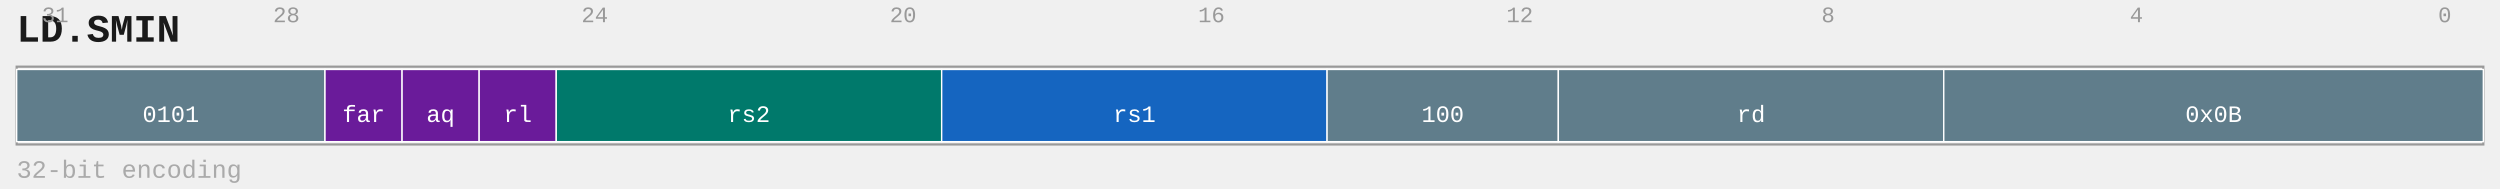
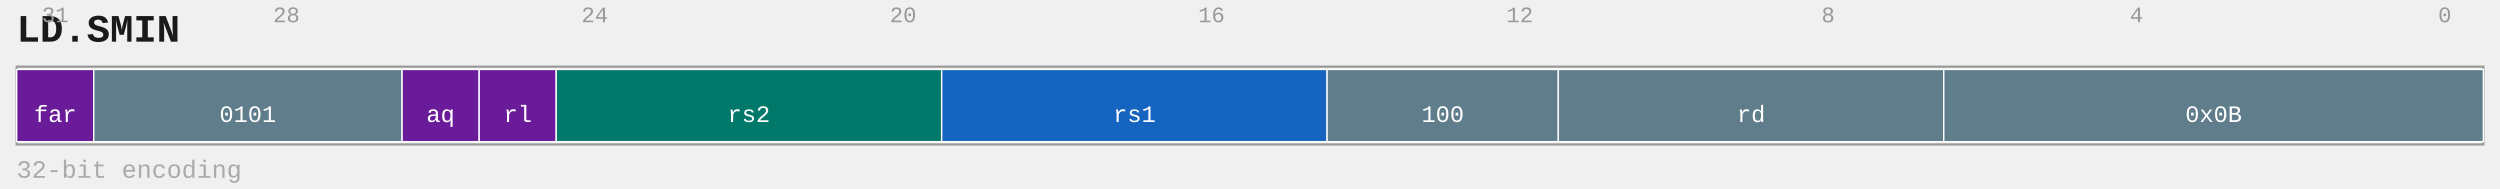
<svg xmlns="http://www.w3.org/2000/svg" viewBox="0 0 900 68" width="900" height="68">
  <defs>
    <style>
      text { font-family: 'Courier New', monospace; }
    </style>
  </defs>
  <text x="6" y="15" font-family="Helvetica Neue,Arial,sans-serif" font-weight="bold" font-size="14" fill="#1a1a1a">LD.SMIN</text>
  <text x="19.88" y="8" text-anchor="middle" font-size="8" fill="#999999">31</text>
  <text x="103.12" y="8" text-anchor="middle" font-size="8" fill="#999999">28</text>
  <text x="214.12" y="8" text-anchor="middle" font-size="8" fill="#999999">24</text>
  <text x="325.12" y="8" text-anchor="middle" font-size="8" fill="#999999">20</text>
  <text x="436.12" y="8" text-anchor="middle" font-size="8" fill="#999999">16</text>
  <text x="547.12" y="8" text-anchor="middle" font-size="8" fill="#999999">12</text>
  <text x="658.12" y="8" text-anchor="middle" font-size="8" fill="#999999">8</text>
  <text x="769.12" y="8" text-anchor="middle" font-size="8" fill="#999999">4</text>
  <text x="880.12" y="8" text-anchor="middle" font-size="8" fill="#999999">0</text>
  <rect x="6" y="24" width="888.00" height="28" fill="none" stroke="#999999" stroke-width="0.8" />
-   <rect x="6.000" y="25" width="111.000" height="26" fill="#607D8B" stroke="white" stroke-width="0.5" />
-   <text x="61.5" y="41.5" text-anchor="middle" dominant-baseline="middle" font-size="8.5" fill="white" pointer-events="none">0101</text>
-   <rect x="117.000" y="25" width="27.750" height="26" fill="#6A1B9A" stroke="white" stroke-width="0.5" />
-   <text x="130.9" y="41.5" text-anchor="middle" dominant-baseline="middle" font-size="8.5" fill="white" pointer-events="none">far</text>
+   <rect x="6.000" y="25" width="27.750" height="26" fill="#6A1B9A" stroke="white" stroke-width="0.5" />
+   <text x="19.9" y="41.5" text-anchor="middle" dominant-baseline="middle" font-size="8.5" fill="white" pointer-events="none">far</text>
+   <rect x="33.750" y="25" width="111.000" height="26" fill="#607D8B" stroke="white" stroke-width="0.5" />
+   <text x="89.2" y="41.5" text-anchor="middle" dominant-baseline="middle" font-size="8.5" fill="white" pointer-events="none">0101</text>
  <rect x="144.750" y="25" width="27.750" height="26" fill="#6A1B9A" stroke="white" stroke-width="0.5" />
  <text x="158.6" y="41.5" text-anchor="middle" dominant-baseline="middle" font-size="8.5" fill="white" pointer-events="none">aq</text>
  <rect x="172.500" y="25" width="27.750" height="26" fill="#6A1B9A" stroke="white" stroke-width="0.5" />
  <text x="186.4" y="41.5" text-anchor="middle" dominant-baseline="middle" font-size="8.5" fill="white" pointer-events="none">rl</text>
  <rect x="200.250" y="25" width="138.750" height="26" fill="#00796B" stroke="white" stroke-width="0.5" />
  <text x="269.6" y="41.5" text-anchor="middle" dominant-baseline="middle" font-size="8.5" fill="white" pointer-events="none">rs2</text>
  <rect x="339.000" y="25" width="138.750" height="26" fill="#1565C0" stroke="white" stroke-width="0.5" />
  <text x="408.4" y="41.5" text-anchor="middle" dominant-baseline="middle" font-size="8.5" fill="white" pointer-events="none">rs1</text>
  <rect x="477.750" y="25" width="83.250" height="26" fill="#607D8B" stroke="white" stroke-width="0.5" />
  <text x="519.4" y="41.5" text-anchor="middle" dominant-baseline="middle" font-size="8.5" fill="white" pointer-events="none">100</text>
  <rect x="561.000" y="25" width="138.750" height="26" fill="#607D8B" stroke="white" stroke-width="0.5" />
  <text x="630.4" y="41.5" text-anchor="middle" dominant-baseline="middle" font-size="8.5" fill="white" pointer-events="none">rd</text>
  <rect x="699.750" y="25" width="194.250" height="26" fill="#607D8B" stroke="white" stroke-width="0.5" />
  <text x="796.9" y="41.5" text-anchor="middle" dominant-baseline="middle" font-size="8.5" fill="white" pointer-events="none">0x0B</text>
  <text x="6" y="64" font-size="9" fill="#aaaaaa" font-family="Helvetica Neue,Arial,sans-serif">32-bit encoding</text>
</svg>
